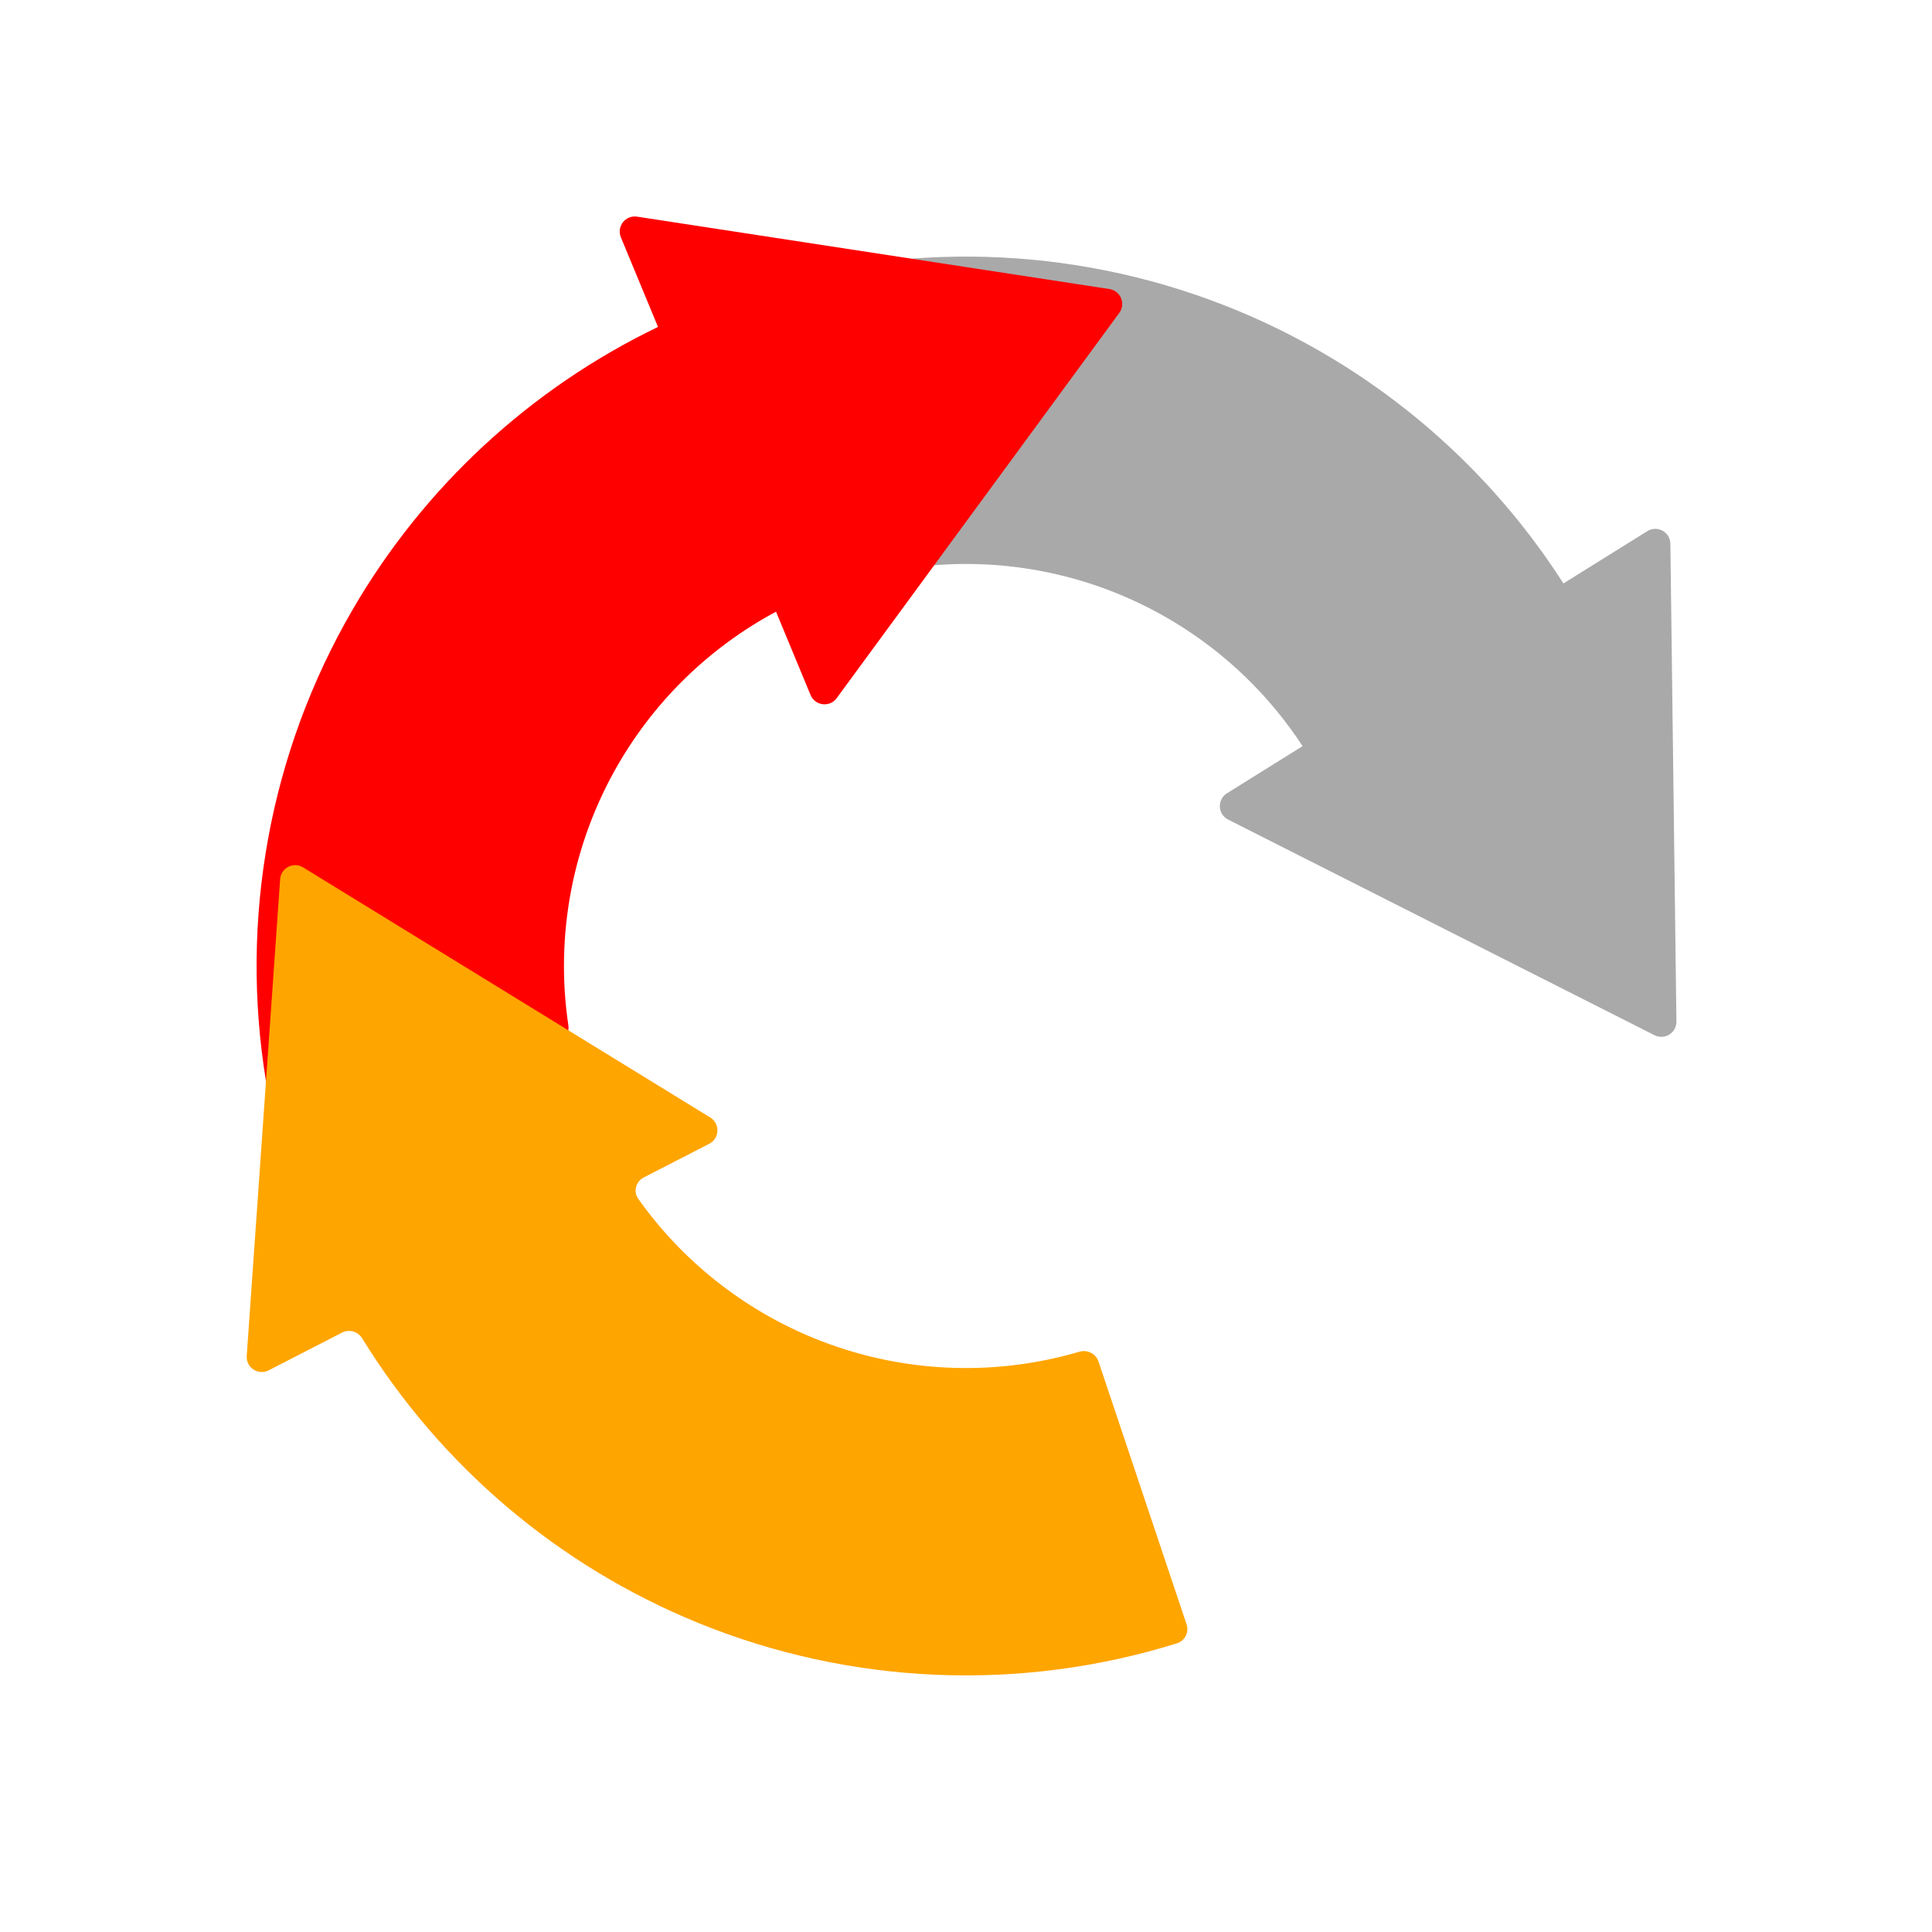
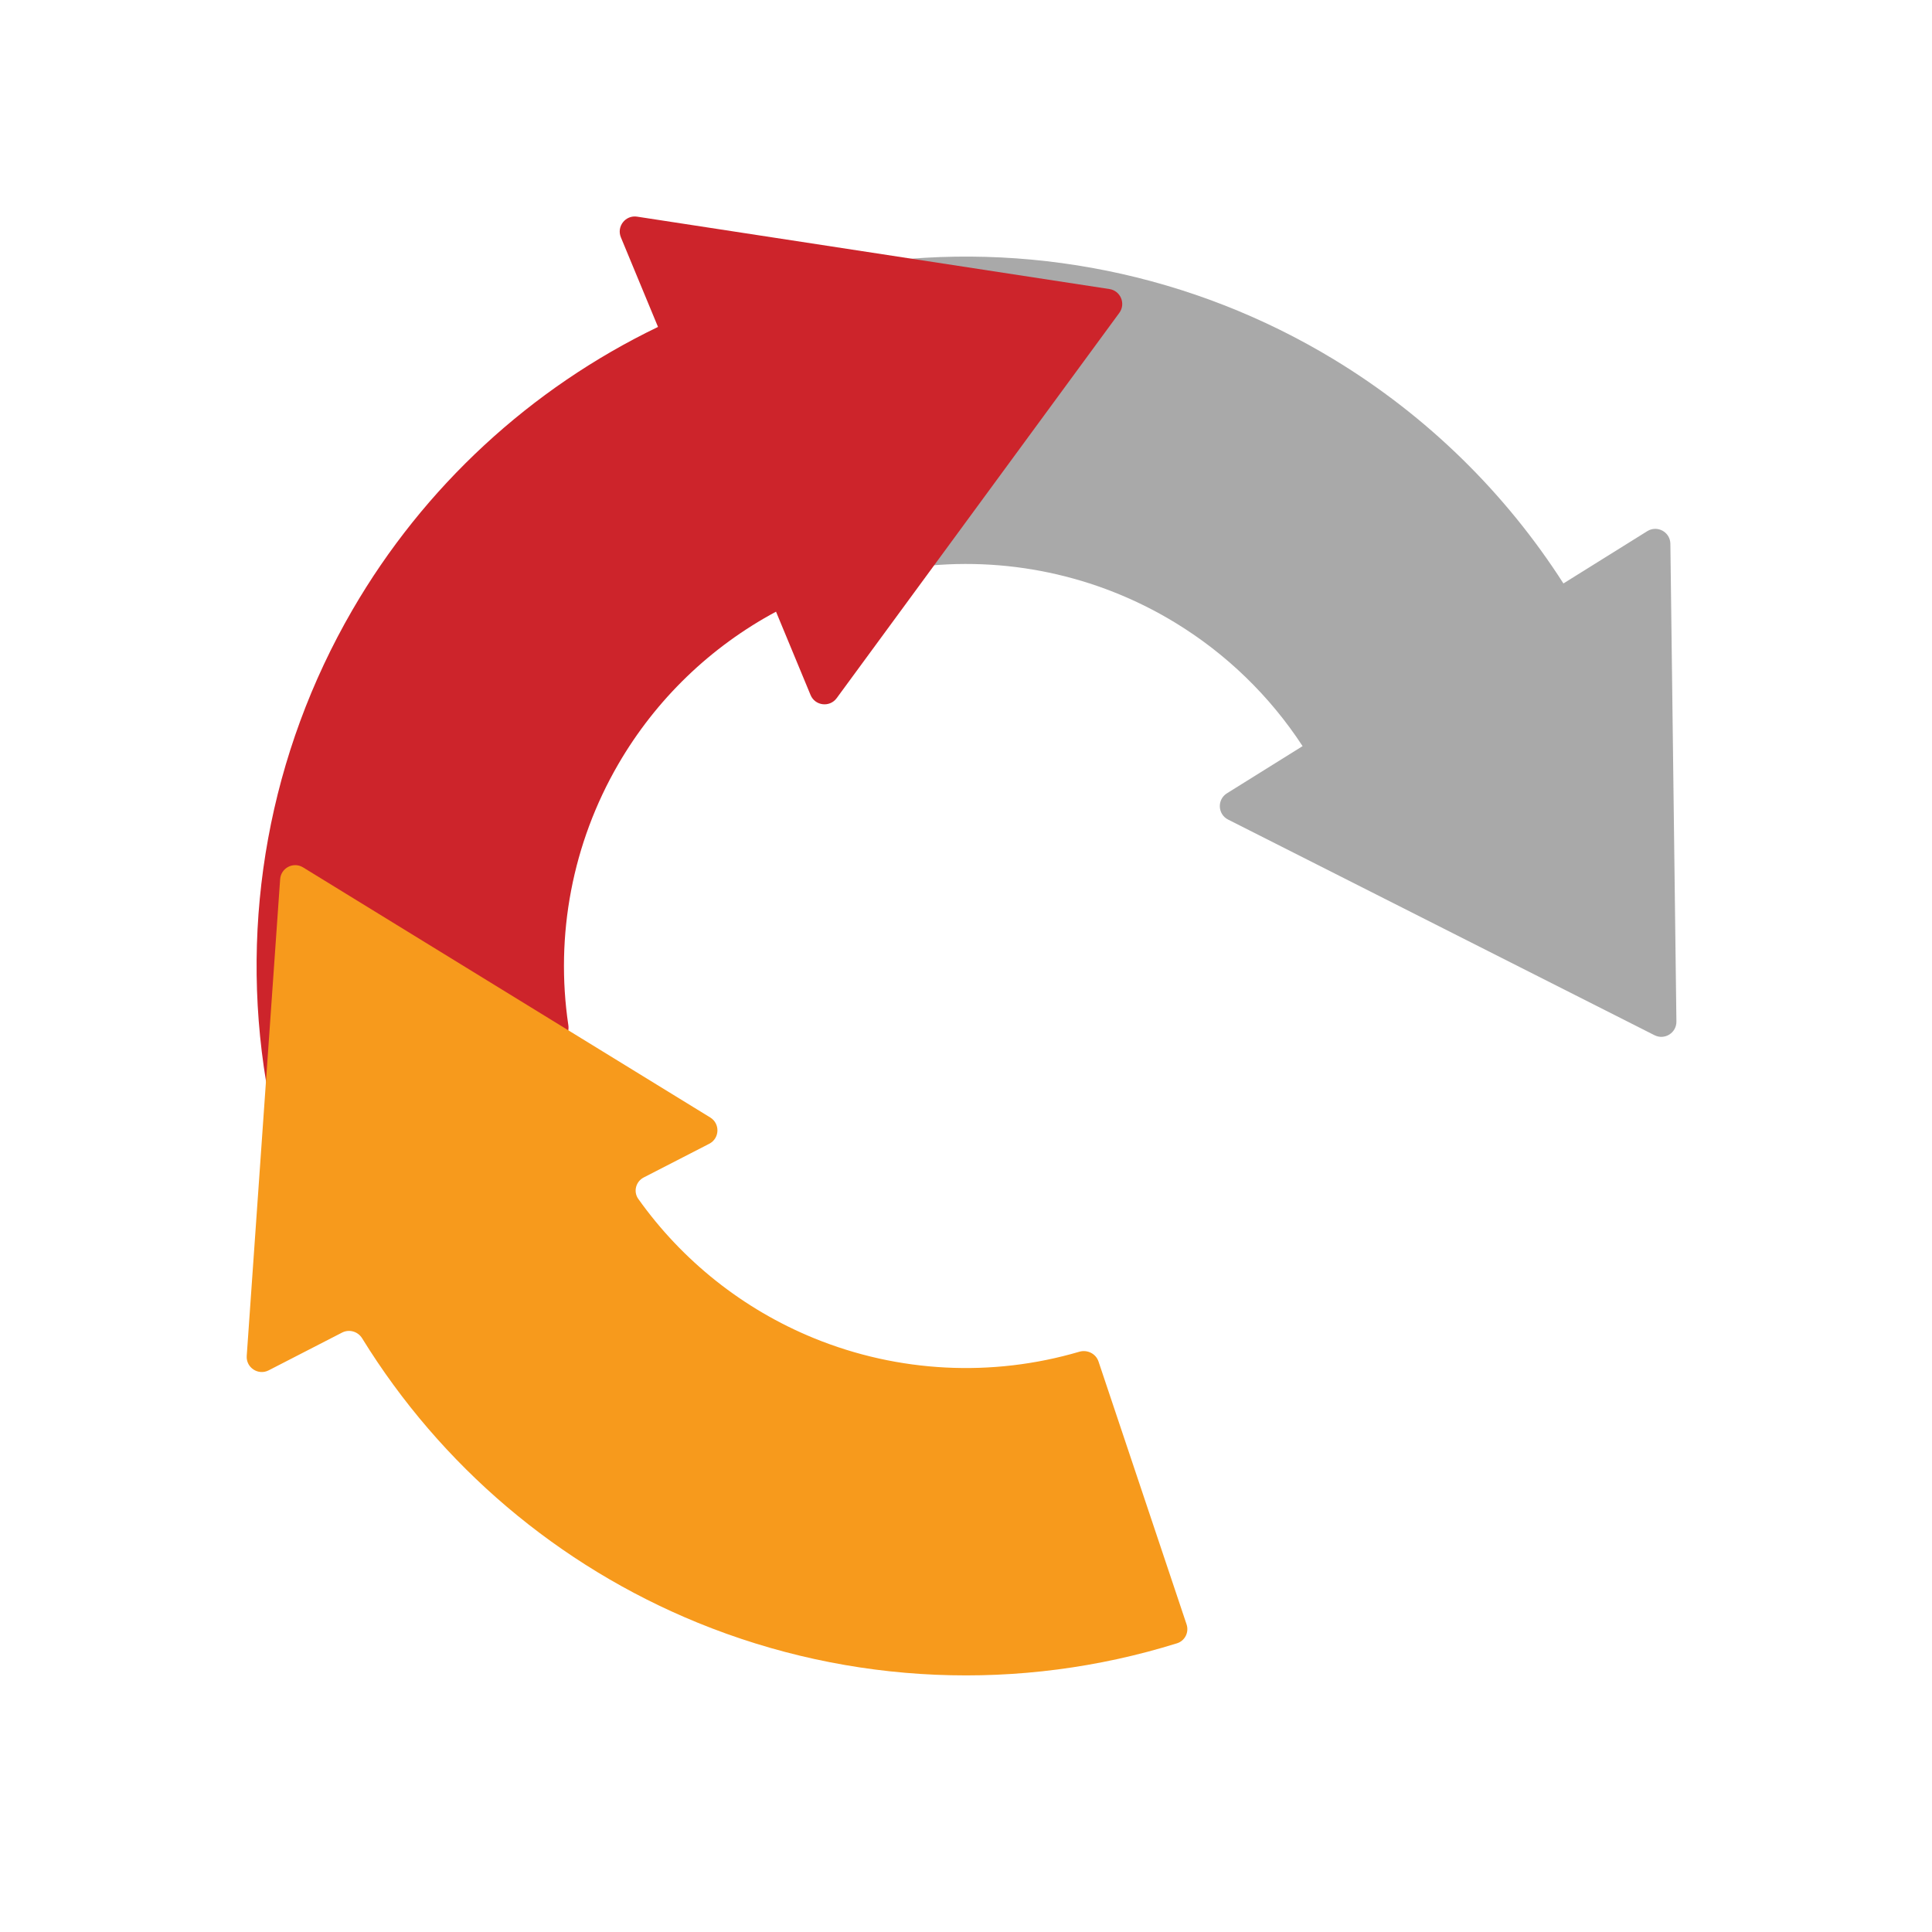
<svg xmlns="http://www.w3.org/2000/svg" width="300" height="300" viewBox="0 0 300 300" fill="none">
  <g>
    <path d="M300 150C300 232.843 232.843 300 150 300C67.157 300 0 232.843 0 150C0 67.157 67.157 0 150 0C232.843 0 300 67.157 300 150Z" />
    <g>
      <path d="M242.768 90.599C233.759 76.53 221.6 64.588 207.104 55.801C185.204 42.525 159.385 37.307 134.092 40.998C132.811 41.185 131.95 42.397 132.164 43.673L139.285 86.12C139.499 87.397 140.707 88.254 141.991 88.087C156.002 86.275 170.241 89.267 182.362 96.615C190.413 101.495 197.192 108.092 202.265 115.858L190.518 123.184C188.968 124.15 189.07 126.44 190.7 127.264L256.911 160.747C258.482 161.541 260.335 160.386 260.313 158.626L259.375 84.436C259.352 82.61 257.341 81.511 255.791 82.477L242.768 90.599Z" fill="darkgray" />
-       <path d="M173.805 48.586C174.846 47.167 174.01 45.15 172.271 44.883L98.931 33.642C97.126 33.365 95.712 35.168 96.411 36.856L102.176 50.766C82.403 60.295 65.832 75.565 54.721 94.717C41.868 116.868 37.147 142.782 41.324 168C41.536 169.277 42.763 170.115 44.035 169.876L86.338 161.941C87.61 161.703 88.443 160.478 88.253 159.198C86.171 145.224 88.889 130.93 96.002 118.67C101.846 108.599 110.352 100.422 120.5 94.981L125.863 107.921C126.562 109.608 128.837 109.882 129.918 108.41L173.805 48.586Z" fill="red" />
-       <path d="M110.131 177.604C111.756 176.768 111.843 174.478 110.286 173.522L47.064 134.689C45.565 133.768 43.623 134.767 43.5 136.523L38.312 210.537C38.184 212.359 40.097 213.62 41.722 212.785L53.12 206.923C54.224 206.355 55.578 206.749 56.23 207.807C68.439 227.612 86.656 243.115 108.335 251.973C132.042 261.659 158.36 262.774 182.764 255.171C184 254.786 184.661 253.455 184.249 252.228L170.577 211.417C170.165 210.19 168.838 209.533 167.596 209.897C154.041 213.88 139.509 213.152 126.387 207.791C115.373 203.29 105.935 195.763 99.114 186.165C98.31 185.034 98.728 183.468 99.962 182.833L110.131 177.604Z" fill="orange" />
+       <path d="M173.805 48.586C174.846 47.167 174.01 45.15 172.271 44.883L98.931 33.642C97.126 33.365 95.712 35.168 96.411 36.856L102.176 50.766C82.403 60.295 65.832 75.565 54.721 94.717C41.868 116.868 37.147 142.782 41.324 168C41.536 169.277 42.763 170.115 44.035 169.876L86.338 161.941C87.61 161.703 88.443 160.478 88.253 159.198C86.171 145.224 88.889 130.93 96.002 118.67C101.846 108.599 110.352 100.422 120.5 94.981L125.863 107.921C126.562 109.608 128.837 109.882 129.918 108.41L173.805 48.586Z" fill="#cd242b" />
+       <path d="M110.131 177.604C111.756 176.768 111.843 174.478 110.286 173.522L47.064 134.689C45.565 133.768 43.623 134.767 43.5 136.523L38.312 210.537C38.184 212.359 40.097 213.62 41.722 212.785L53.12 206.923C54.224 206.355 55.578 206.749 56.23 207.807C68.439 227.612 86.656 243.115 108.335 251.973C132.042 261.659 158.36 262.774 182.764 255.171C184 254.786 184.661 253.455 184.249 252.228L170.577 211.417C170.165 210.19 168.838 209.533 167.596 209.897C154.041 213.88 139.509 213.152 126.387 207.791C115.373 203.29 105.935 195.763 99.114 186.165C98.31 185.034 98.728 183.468 99.962 182.833L110.131 177.604Z" fill="#f79a1c" />
    </g>
  </g>
</svg>
